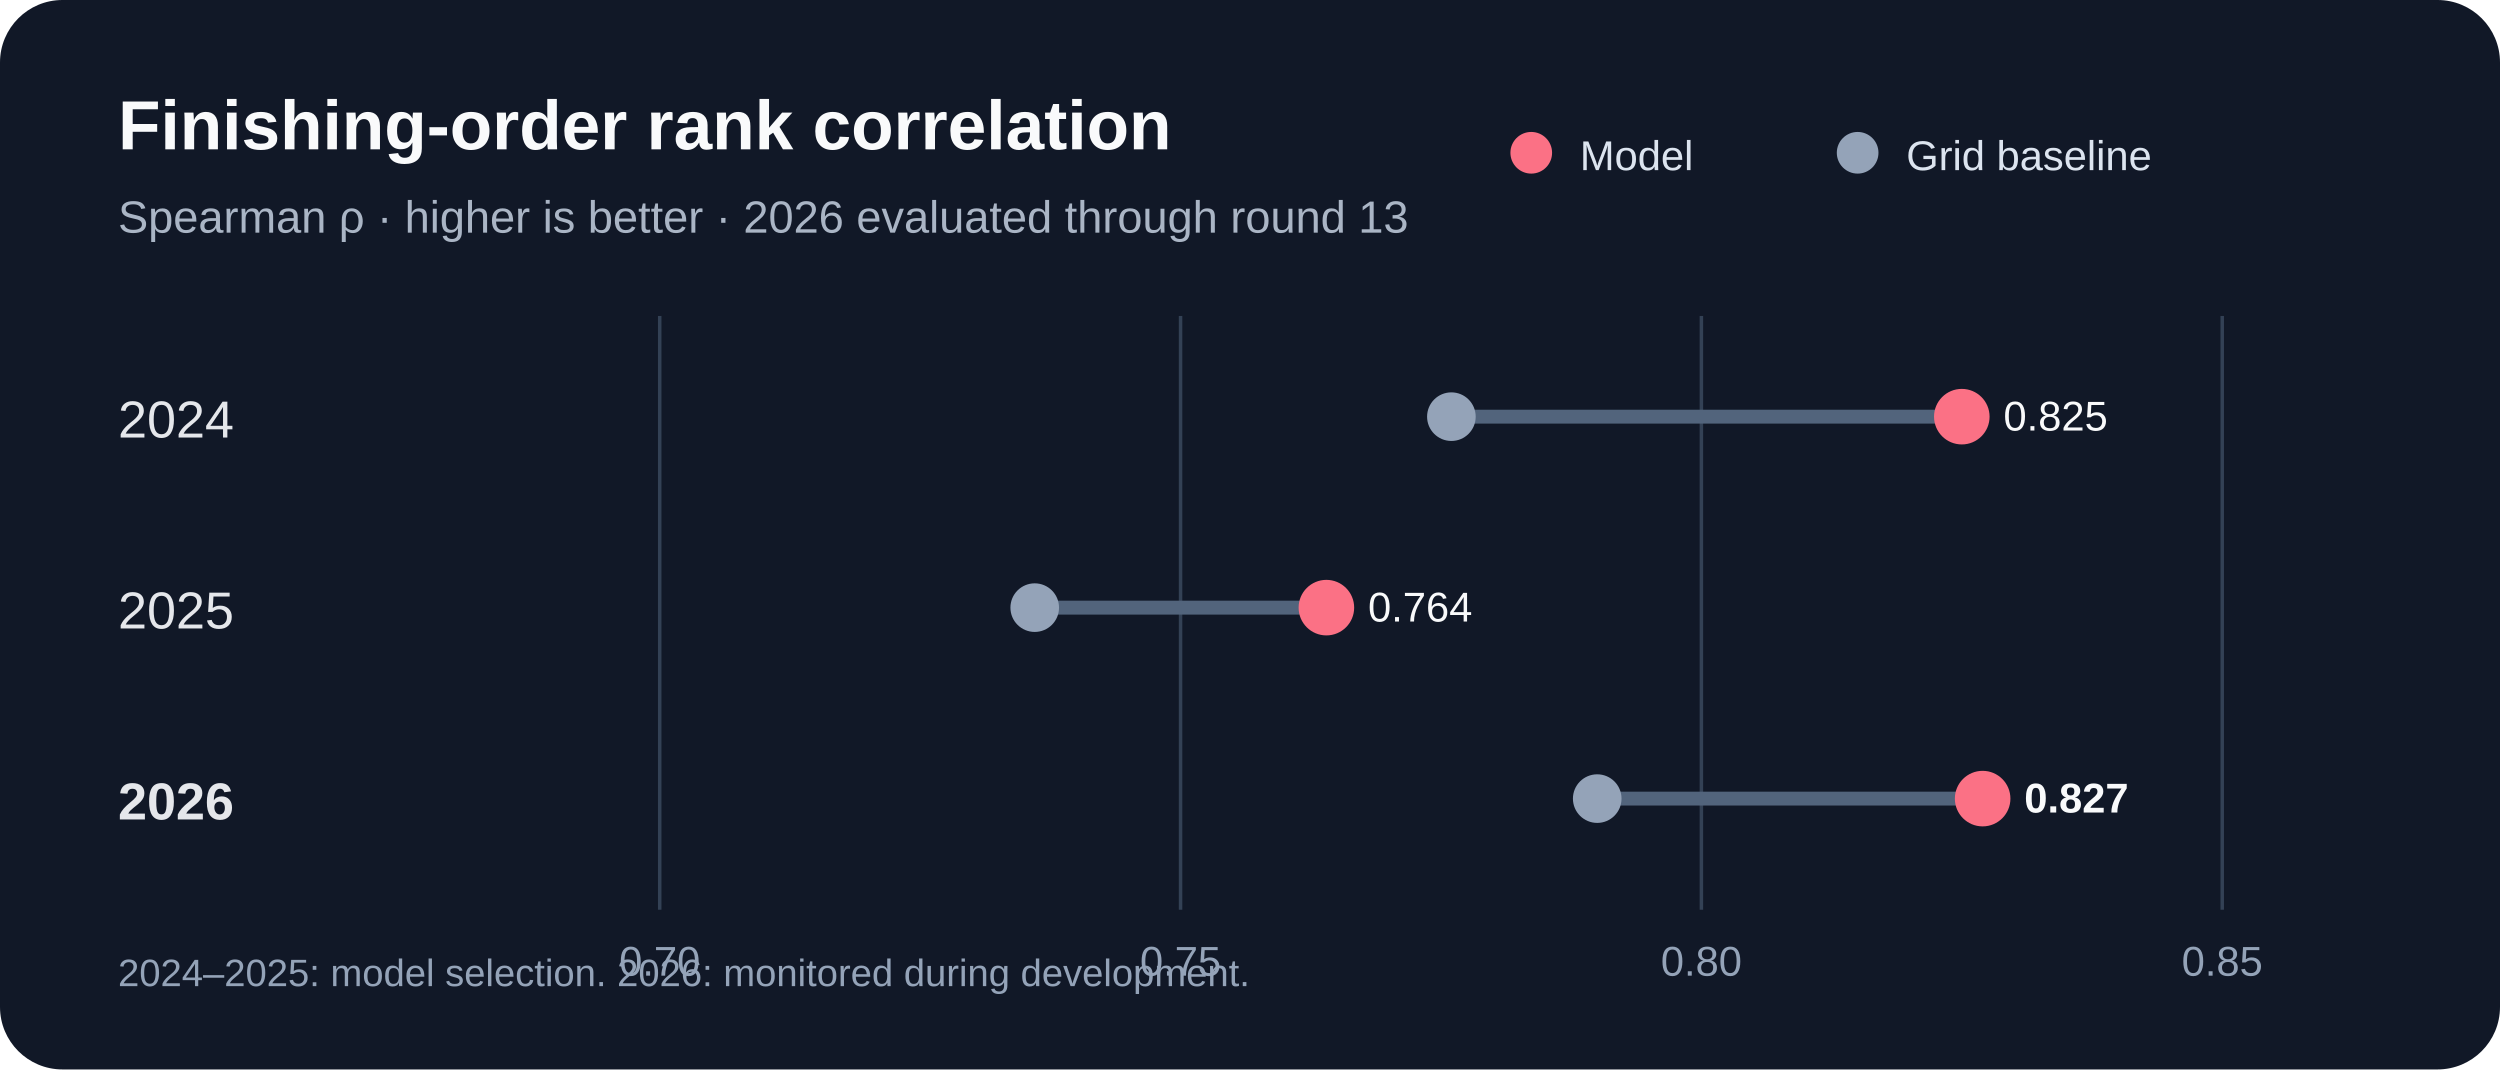
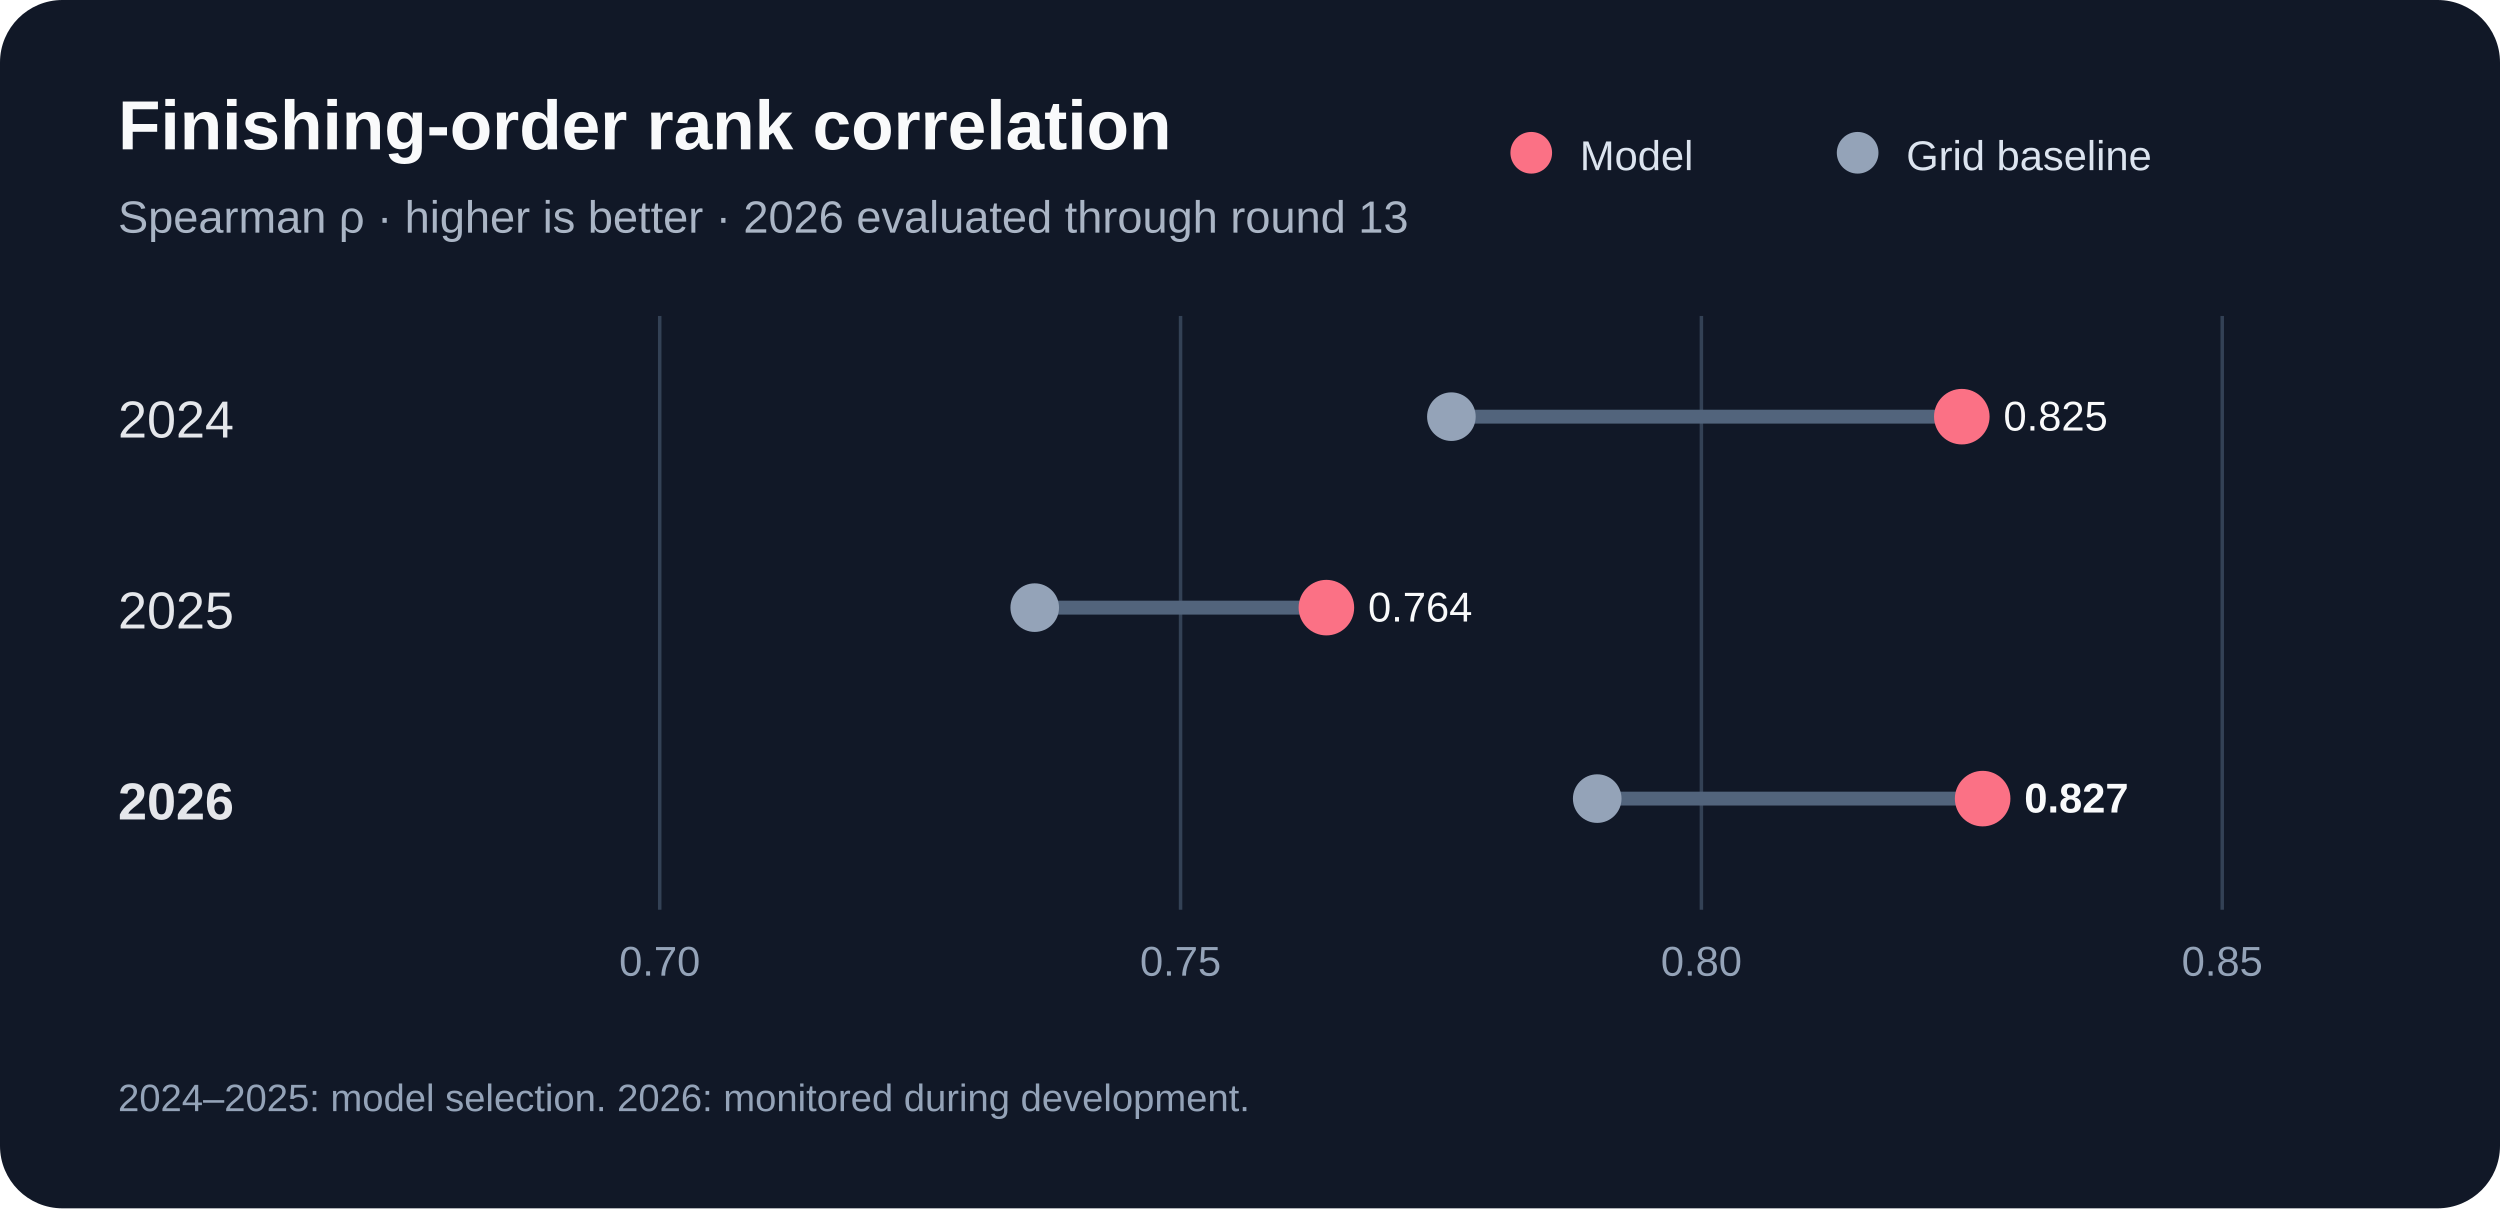
- <svg xmlns="http://www.w3.org/2000/svg" viewBox="0 0 720 308" role="img" aria-labelledby="title desc">
-   <rect width="720" height="308" rx="18" fill="#111827" />
+ <svg xmlns="http://www.w3.org/2000/svg" viewBox="0 0 720 348" role="img" aria-labelledby="title desc">
+   <rect width="720" height="348" rx="18" fill="#111827" />
  <text x="34" y="43" fill="#f9fafb" font-family="Arial, sans-serif" font-size="20" font-weight="700">Finishing-order rank correlation</text>
  <text x="34" y="67" fill="#aab5c5" font-family="Arial, sans-serif" font-size="13">Spearman ρ · higher is better · 2026 evaluated through round 13</text>
  <circle cx="441" cy="44" r="6" fill="#fb7185" />
  <text x="455" y="49" fill="#dce4ef" font-family="Arial, sans-serif" font-size="12">Model</text>
  <circle cx="535" cy="44" r="6" fill="#94a3b8" />
  <text x="549" y="49" fill="#dce4ef" font-family="Arial, sans-serif" font-size="12">Grid baseline</text>
  <g font-family="Arial, sans-serif" font-size="12" fill="#94a3b8" text-anchor="middle">
    <text x="190" y="281">0.70</text>
    <text x="340" y="281">0.75</text>
    <text x="490" y="281">0.80</text>
    <text x="640" y="281">0.85</text>
  </g>
  <g stroke="#334155" stroke-width="1">
    <path d="M190 91V262 M340 91V262 M490 91V262 M640 91V262" />
  </g>
  <g font-family="Arial, sans-serif" font-size="15" fill="#e5e7eb">
    <text x="34" y="126">2024</text>
    <text x="34" y="181">2025</text>
    <text x="34" y="236" font-weight="700">2026</text>
  </g>
  <g stroke="#52647c" stroke-width="4" stroke-linecap="round">
    <path d="M418 120H565 M298 175H382 M460 230H571" />
  </g>
  <g fill="#94a3b8">
    <circle cx="418" cy="120" r="7" />
    <circle cx="298" cy="175" r="7" />
    <circle cx="460" cy="230" r="7" />
  </g>
  <g fill="#fb7185">
    <circle cx="565" cy="120" r="8" />
    <circle cx="382" cy="175" r="8" />
    <circle cx="571" cy="230" r="8" />
  </g>
  <g font-family="Arial, sans-serif" font-size="12" fill="#f9fafb">
    <text x="577" y="124">0.825</text>
    <text x="394" y="179">0.764</text>
    <text x="583" y="234" font-weight="700">0.827</text>
  </g>
-   <text x="34" y="284" fill="#94a3b8" font-family="Arial, sans-serif" font-size="11">2024–2025: model selection. 2026: monitored during development.</text>
+   <text x="34" y="320" fill="#94a3b8" font-family="Arial, sans-serif" font-size="11">2024–2025: model selection. 2026: monitored during development.</text>
</svg>
